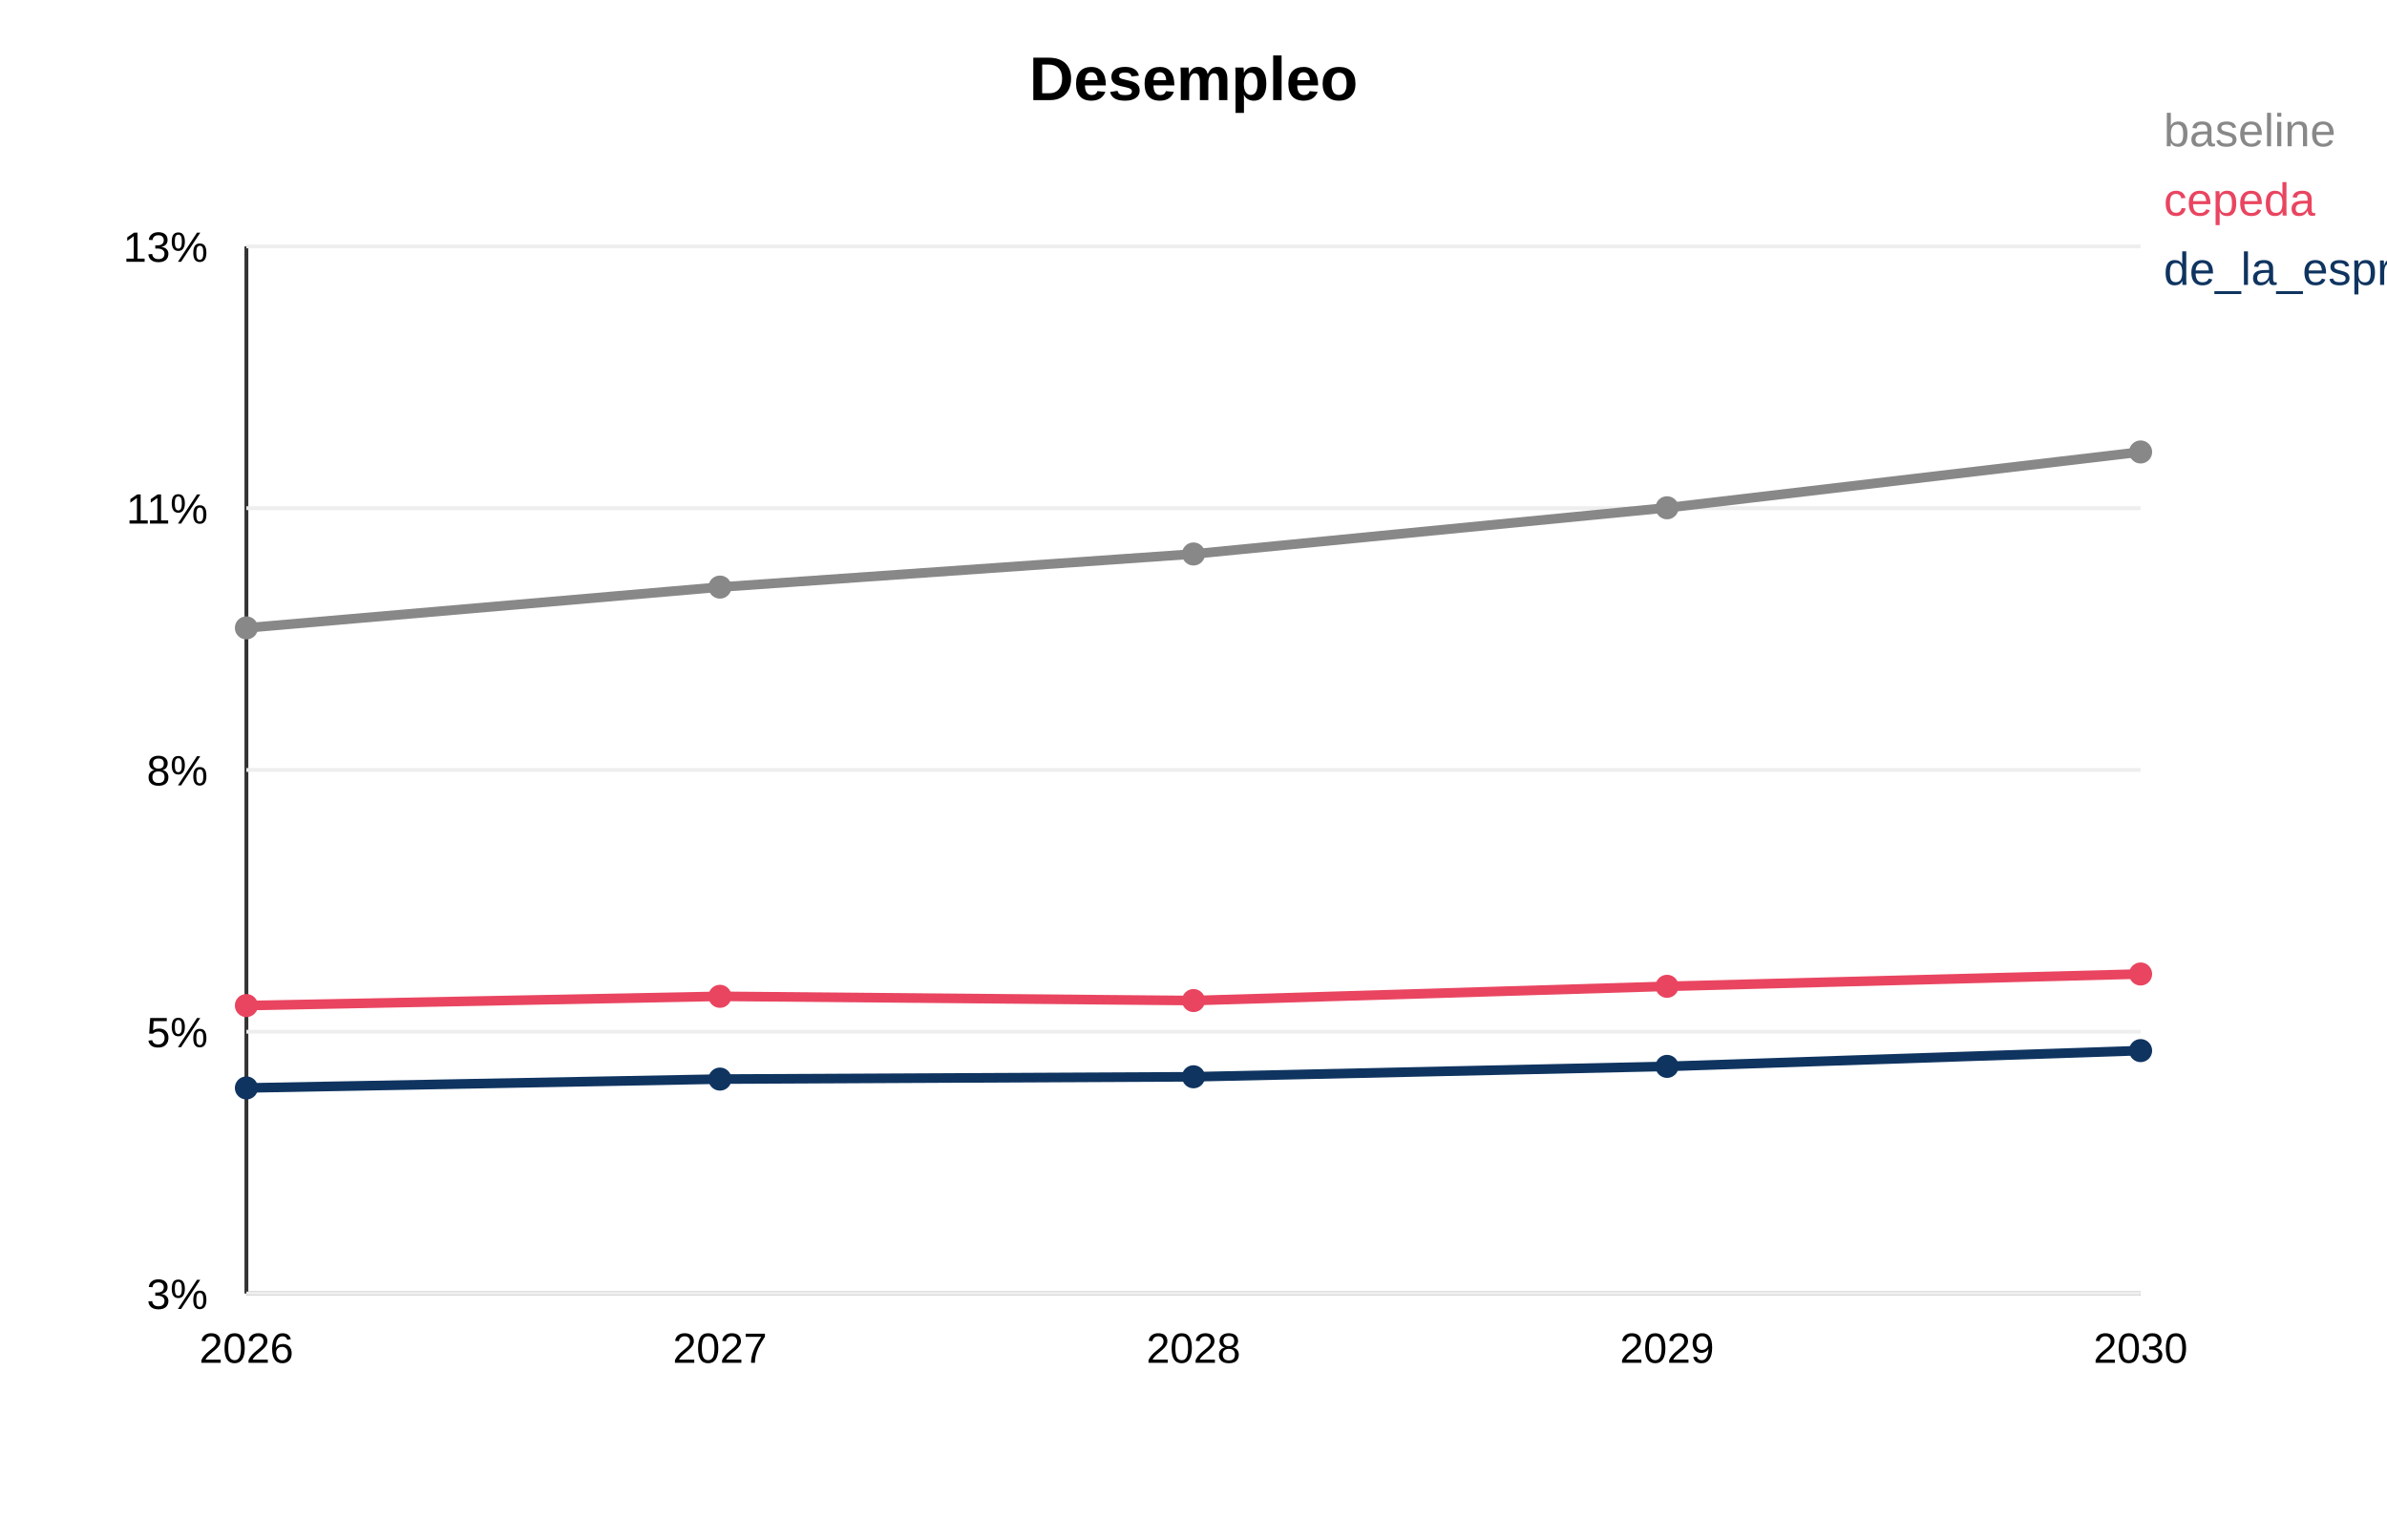
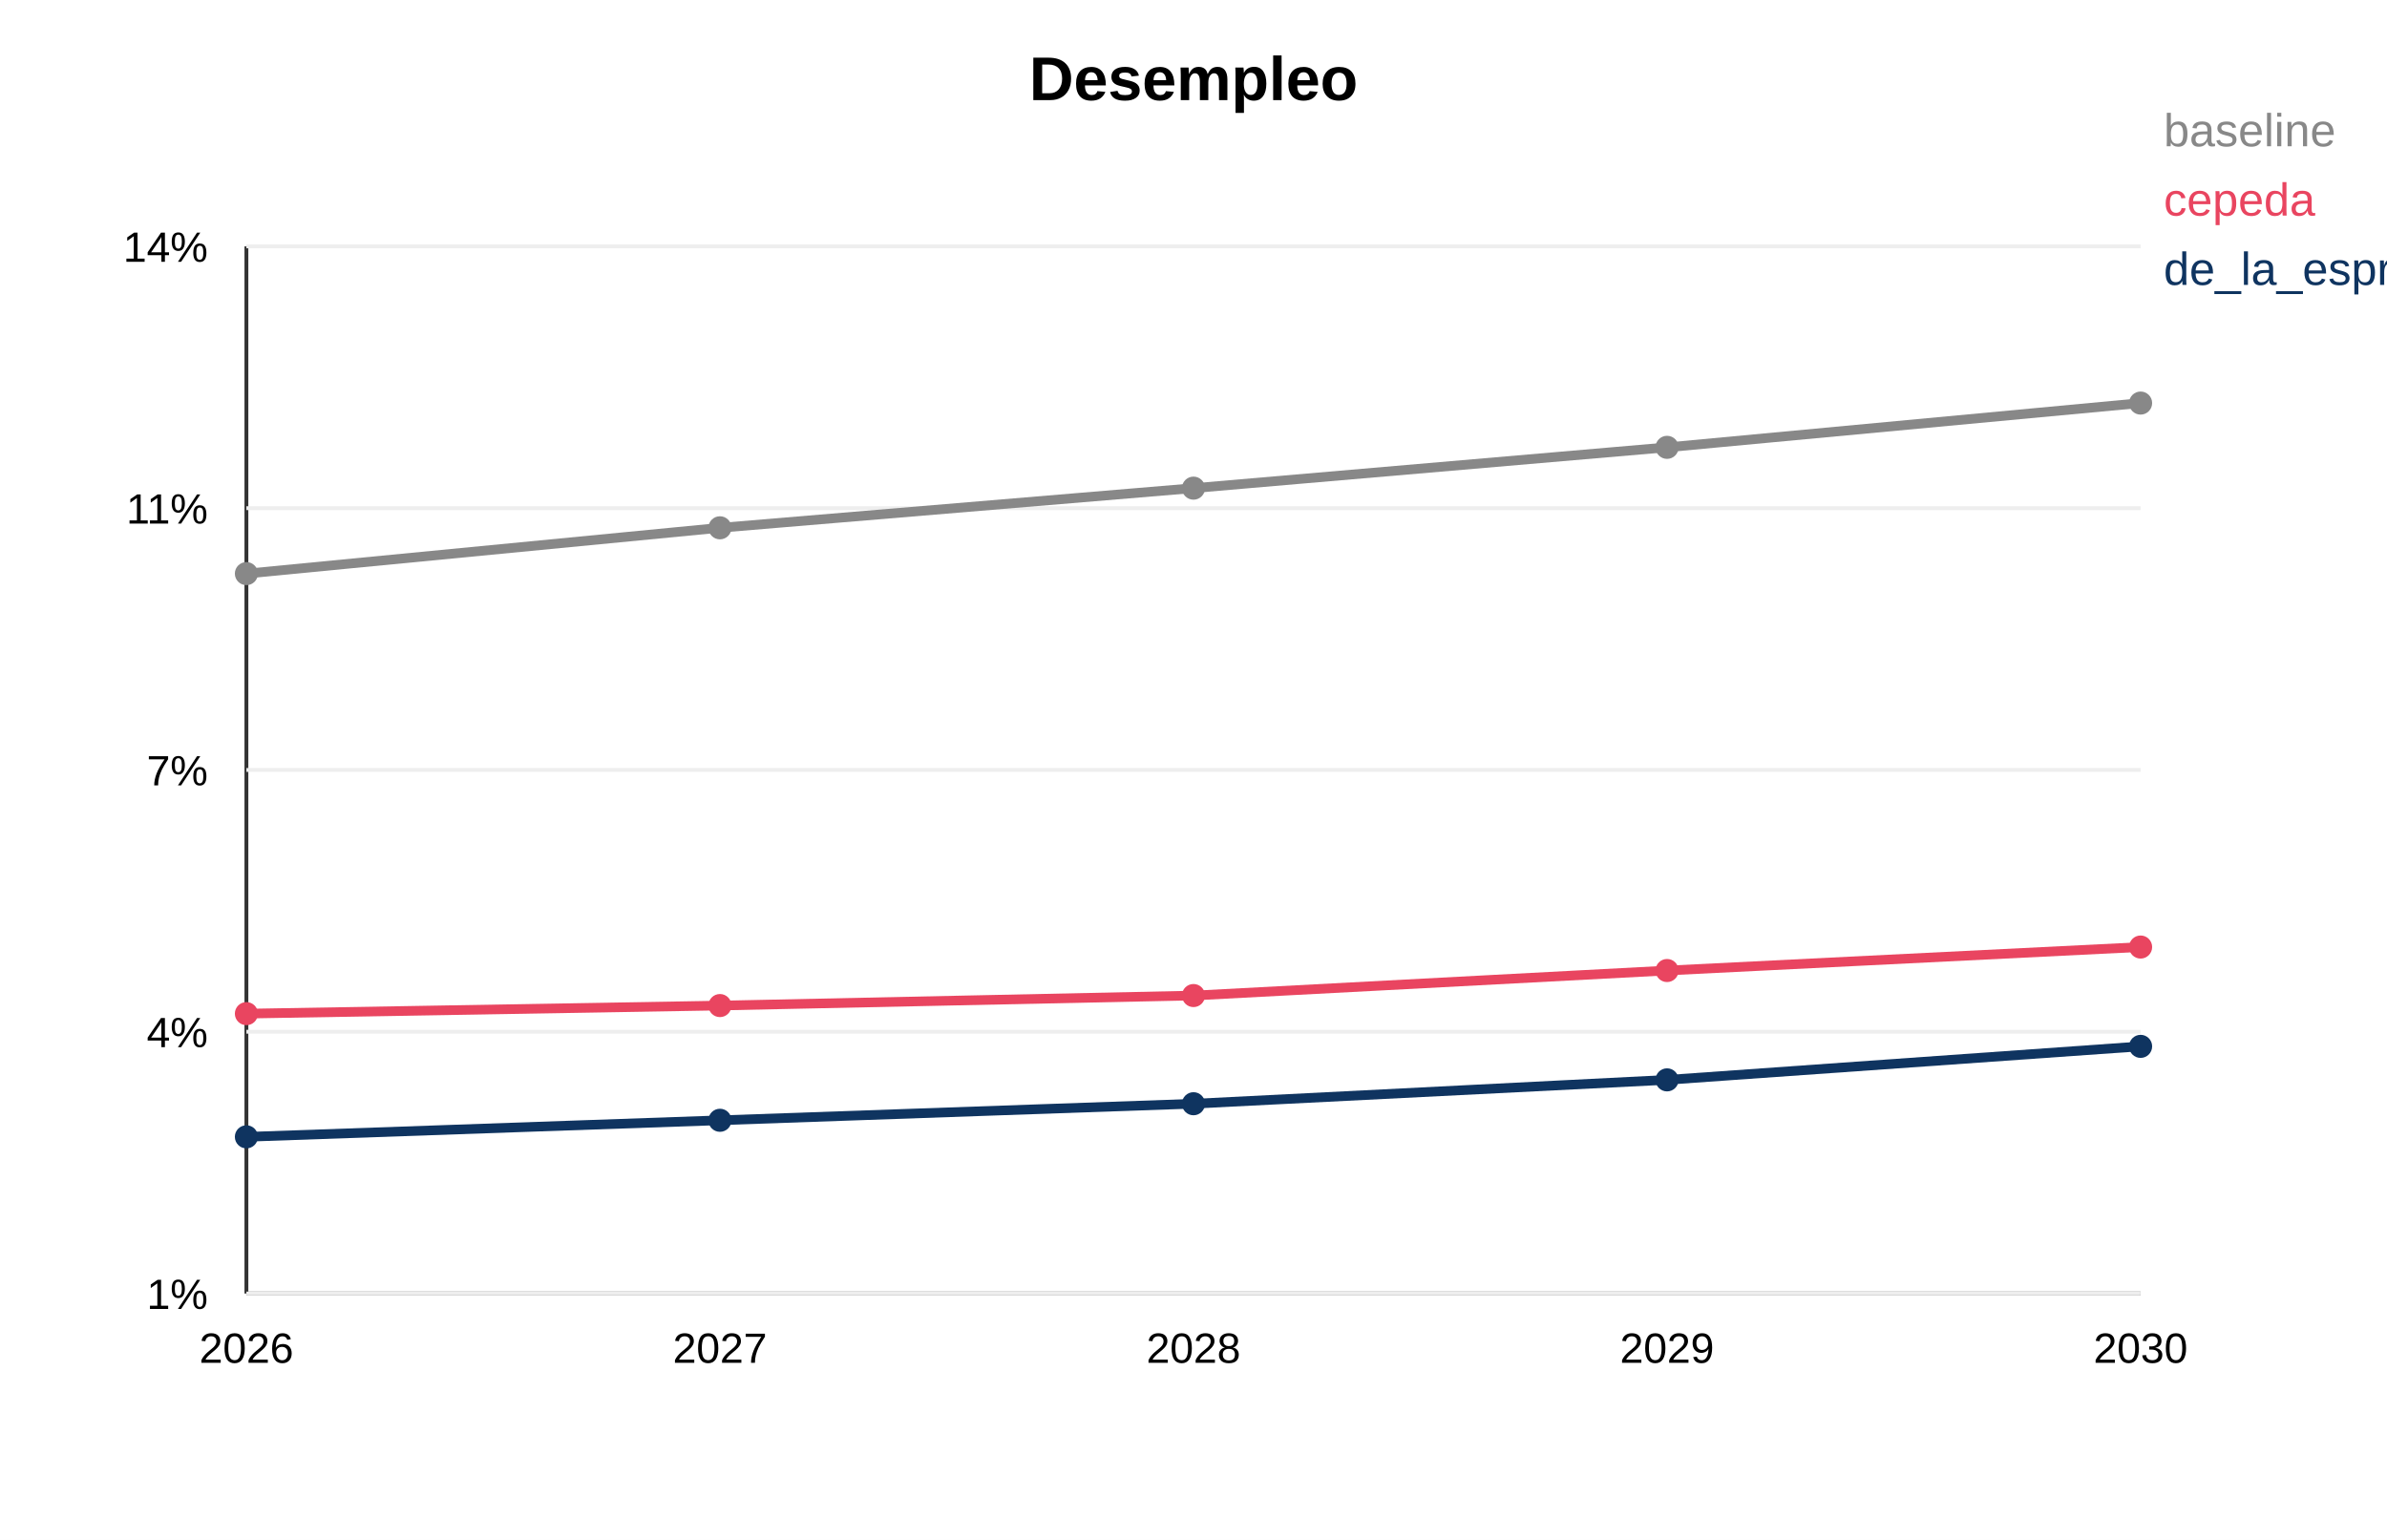
<svg xmlns="http://www.w3.org/2000/svg" width="620" height="400" font-family="Arial">
  <rect width="620" height="400" fill="white" />
  <text x="310.0" y="26" font-size="16" font-weight="bold" text-anchor="middle">Desempleo</text>
  <line x1="64" y1="336" x2="556" y2="336" stroke="#333" />
  <line x1="64" y1="64" x2="64" y2="336" stroke="#333" />
-   <text x="54" y="340.0" font-size="11" text-anchor="end">3%</text>
+   <text x="54" y="340.0" font-size="11" text-anchor="end">1%</text>
  <line x1="64" y1="336.0" x2="556" y2="336.0" stroke="#eee" />
-   <text x="54" y="272.0" font-size="11" text-anchor="end">5%</text>
+   <text x="54" y="272.0" font-size="11" text-anchor="end">4%</text>
  <line x1="64" y1="268.0" x2="556" y2="268.0" stroke="#eee" />
-   <text x="54" y="204" font-size="11" text-anchor="end">8%</text>
-   <line x1="64" y1="200" x2="556" y2="200" stroke="#eee" />
+   <text x="54" y="204.0" font-size="11" text-anchor="end">7%</text>
+   <line x1="64" y1="200.0" x2="556" y2="200.0" stroke="#eee" />
  <text x="54" y="136.0" font-size="11" text-anchor="end">11%</text>
  <line x1="64" y1="132.0" x2="556" y2="132.0" stroke="#eee" />
-   <text x="54" y="68.0" font-size="11" text-anchor="end">13%</text>
+   <text x="54" y="68.0" font-size="11" text-anchor="end">14%</text>
  <line x1="64" y1="64.0" x2="556" y2="64.0" stroke="#eee" />
  <text x="64.0" y="354" font-size="11" text-anchor="middle">2026</text>
  <text x="187.0" y="354" font-size="11" text-anchor="middle">2027</text>
  <text x="310.0" y="354" font-size="11" text-anchor="middle">2028</text>
  <text x="433.0" y="354" font-size="11" text-anchor="middle">2029</text>
  <text x="556.0" y="354" font-size="11" text-anchor="middle">2030</text>
-   <polyline points="64.0,163.1 187.0,152.5 310.0,143.9 433.0,131.9 556.0,117.4" fill="none" stroke="#888888" stroke-width="2.5" />
-   <circle cx="64.0" cy="163.1" r="3" fill="#888888" />
-   <circle cx="187.0" cy="152.5" r="3" fill="#888888" />
-   <circle cx="310.0" cy="143.9" r="3" fill="#888888" />
-   <circle cx="433.0" cy="131.9" r="3" fill="#888888" />
-   <circle cx="556.0" cy="117.4" r="3" fill="#888888" />
+   <polyline points="64.0,149.0 187.0,137.1 310.0,126.8 433.0,116.2 556.0,104.7" fill="none" stroke="#888888" stroke-width="2.5" />
+   <circle cx="64.0" cy="149.0" r="3" fill="#888888" />
+   <circle cx="187.0" cy="137.1" r="3" fill="#888888" />
+   <circle cx="310.0" cy="126.8" r="3" fill="#888888" />
+   <circle cx="433.0" cy="116.2" r="3" fill="#888888" />
+   <circle cx="556.0" cy="104.7" r="3" fill="#888888" />
  <text x="562" y="38" font-size="12" fill="#888888">baseline</text>
-   <polyline points="64.0,261.2 187.0,258.8 310.0,259.9 433.0,256.2 556.0,253.0" fill="none" stroke="#E94560" stroke-width="2.5" />
-   <circle cx="64.0" cy="261.2" r="3" fill="#E94560" />
-   <circle cx="187.0" cy="258.8" r="3" fill="#E94560" />
-   <circle cx="310.0" cy="259.9" r="3" fill="#E94560" />
-   <circle cx="433.0" cy="256.2" r="3" fill="#E94560" />
-   <circle cx="556.0" cy="253.0" r="3" fill="#E94560" />
+   <polyline points="64.0,263.3 187.0,261.2 310.0,258.6 433.0,252.1 556.0,246.0" fill="none" stroke="#E94560" stroke-width="2.5" />
+   <circle cx="64.0" cy="263.3" r="3" fill="#E94560" />
+   <circle cx="187.0" cy="261.2" r="3" fill="#E94560" />
+   <circle cx="310.0" cy="258.6" r="3" fill="#E94560" />
+   <circle cx="433.0" cy="252.1" r="3" fill="#E94560" />
+   <circle cx="556.0" cy="246.0" r="3" fill="#E94560" />
  <text x="562" y="56" font-size="12" fill="#E94560">cepeda</text>
-   <polyline points="64.0,282.6 187.0,280.3 310.0,279.7 433.0,277.0 556.0,272.9" fill="none" stroke="#0F3460" stroke-width="2.5" />
-   <circle cx="64.0" cy="282.6" r="3" fill="#0F3460" />
-   <circle cx="187.0" cy="280.3" r="3" fill="#0F3460" />
-   <circle cx="310.0" cy="279.7" r="3" fill="#0F3460" />
-   <circle cx="433.0" cy="277.0" r="3" fill="#0F3460" />
-   <circle cx="556.0" cy="272.9" r="3" fill="#0F3460" />
+   <polyline points="64.0,295.3 187.0,291.0 310.0,286.7 433.0,280.5 556.0,271.8" fill="none" stroke="#0F3460" stroke-width="2.5" />
+   <circle cx="64.0" cy="295.3" r="3" fill="#0F3460" />
+   <circle cx="187.0" cy="291.0" r="3" fill="#0F3460" />
+   <circle cx="310.0" cy="286.7" r="3" fill="#0F3460" />
+   <circle cx="433.0" cy="280.5" r="3" fill="#0F3460" />
+   <circle cx="556.0" cy="271.8" r="3" fill="#0F3460" />
  <text x="562" y="74" font-size="12" fill="#0F3460">de_la_espriella</text>
</svg>
